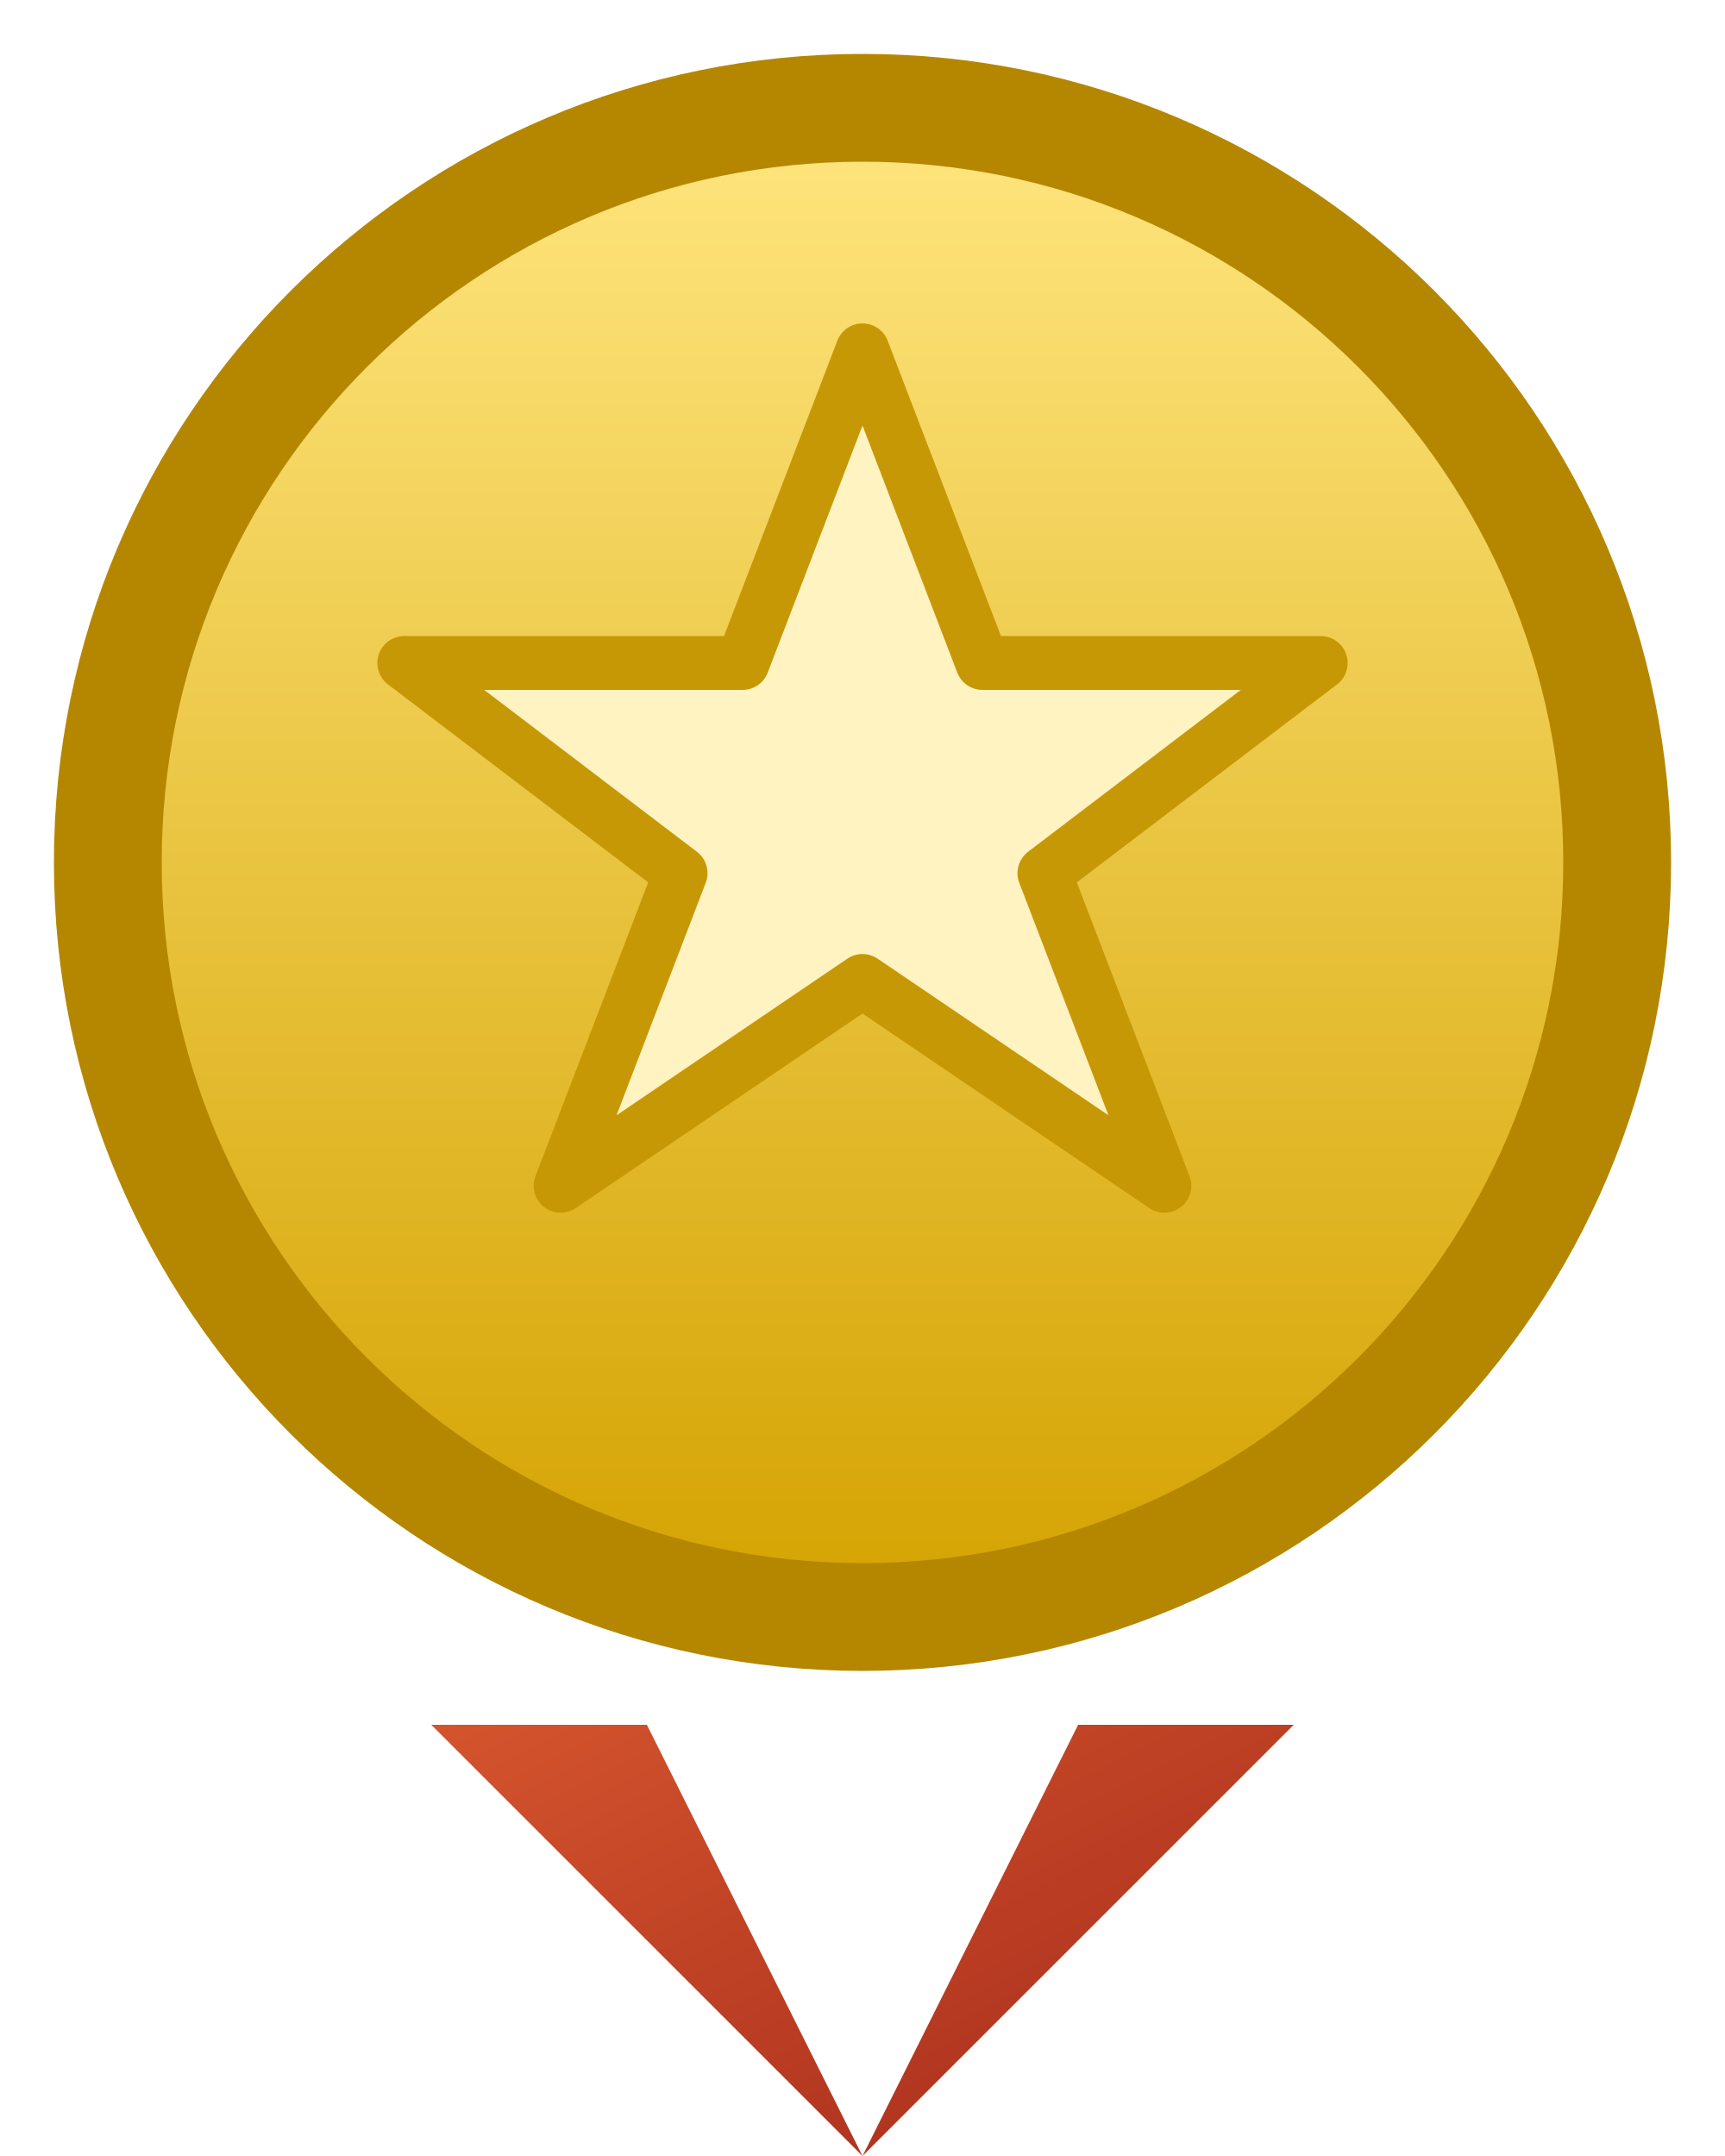
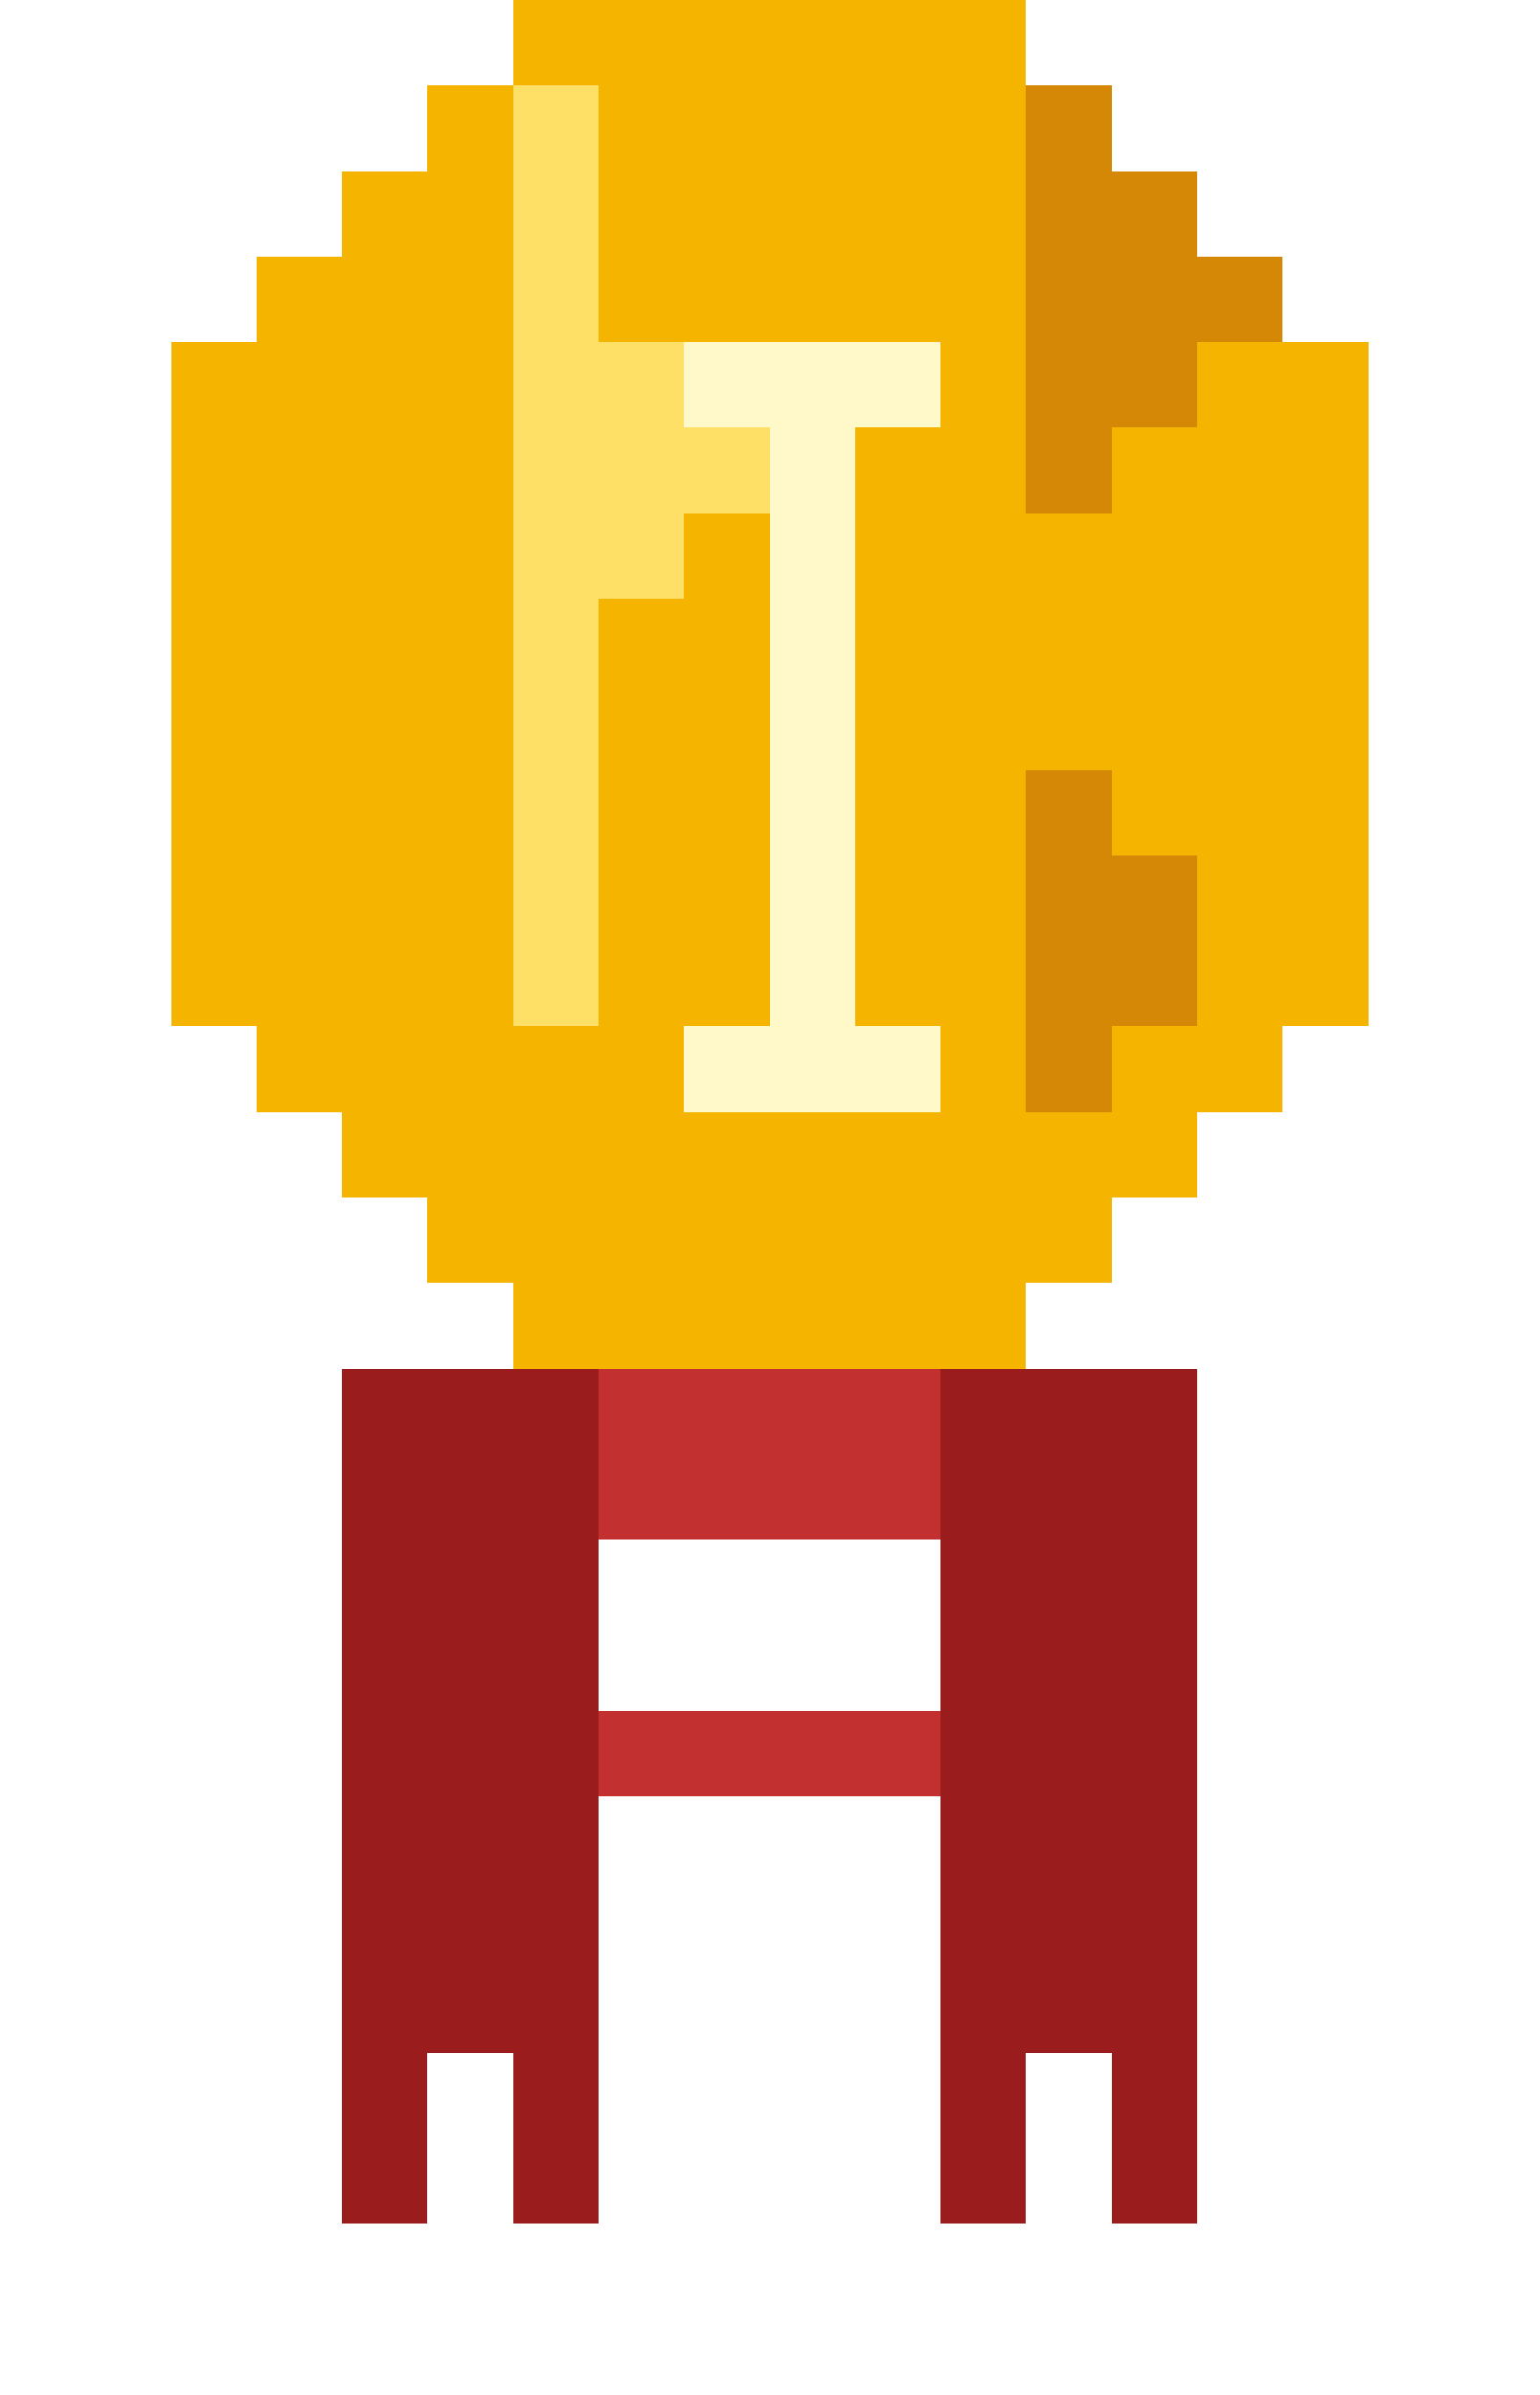
- <svg xmlns="http://www.w3.org/2000/svg" viewBox="0 0 128 160">
-   <defs>
-     <linearGradient id="gold-medal" x1="0%" y1="0%" x2="0%" y2="100%">
-       <stop offset="0%" stop-color="#ffe680" />
-       <stop offset="100%" stop-color="#d4a200" />
-     </linearGradient>
-     <linearGradient id="gold-ribbon" x1="0%" y1="0%" x2="100%" y2="100%">
-       <stop offset="0%" stop-color="#d4542d" />
-       <stop offset="100%" stop-color="#a52a1b" />
-     </linearGradient>
-   </defs>
+ <svg xmlns="http://www.w3.org/2000/svg" viewBox="0 0 18 28" shape-rendering="crispEdges">
  <g fill="none" fill-rule="evenodd">
-     <path d="M32 128h16l16 32 16-32h16l-32 32z" fill="url(#gold-ribbon)" />
-     <circle cx="64" cy="64" r="56" fill="url(#gold-medal)" stroke="#b58700" stroke-width="8" />
-     <polygon points="64 26 72.9 49.2 98 49.2 77.5 64.8 86.4 88 64 72.8 41.6 88 50.5 64.8 30 49.2 55.1 49.2" fill="#fff3c2" stroke="#c79806" stroke-width="4" stroke-linejoin="round" />
+     <path fill="#F5B400" d="M6 0H12V1H13V2H14V3H15V4H16V12H15V13H14V14H13V15H12V16H6V15H5V14H4V13H3V12H2V4H3V3H4V2H5V1H6V0Z" />
+     <path fill="#FFE066" d="M6 1H7V4H8V5H9V6H8V7H7V12H6V1Z" />
+     <path fill="#D48806" d="M12 1H13V2H14V3H15V4H14V5H13V6H12V1Z" />
+     <path fill="#D48806" d="M12 9H13V10H14V12H13V13H12V9Z" />
+     <rect width="3" height="1" x="8" y="4" fill="#FFF8C9" />
+     <rect width="1" height="7" x="9" y="5" fill="#FFF8C9" />
+     <rect width="3" height="1" x="8" y="12" fill="#FFF8C9" />
+     <path fill="#9B1C1C" d="M4 16H7V26H6V24H5V26H4V16Z" />
+     <path fill="#9B1C1C" d="M11 16H14V26H13V24H12V26H11V16Z" />
+     <path fill="#C23030" d="M7 16H11V18H7V16Z" />
+     <path fill="#C23030" d="M7 20H11V21H7V20Z" />
  </g>
</svg>
